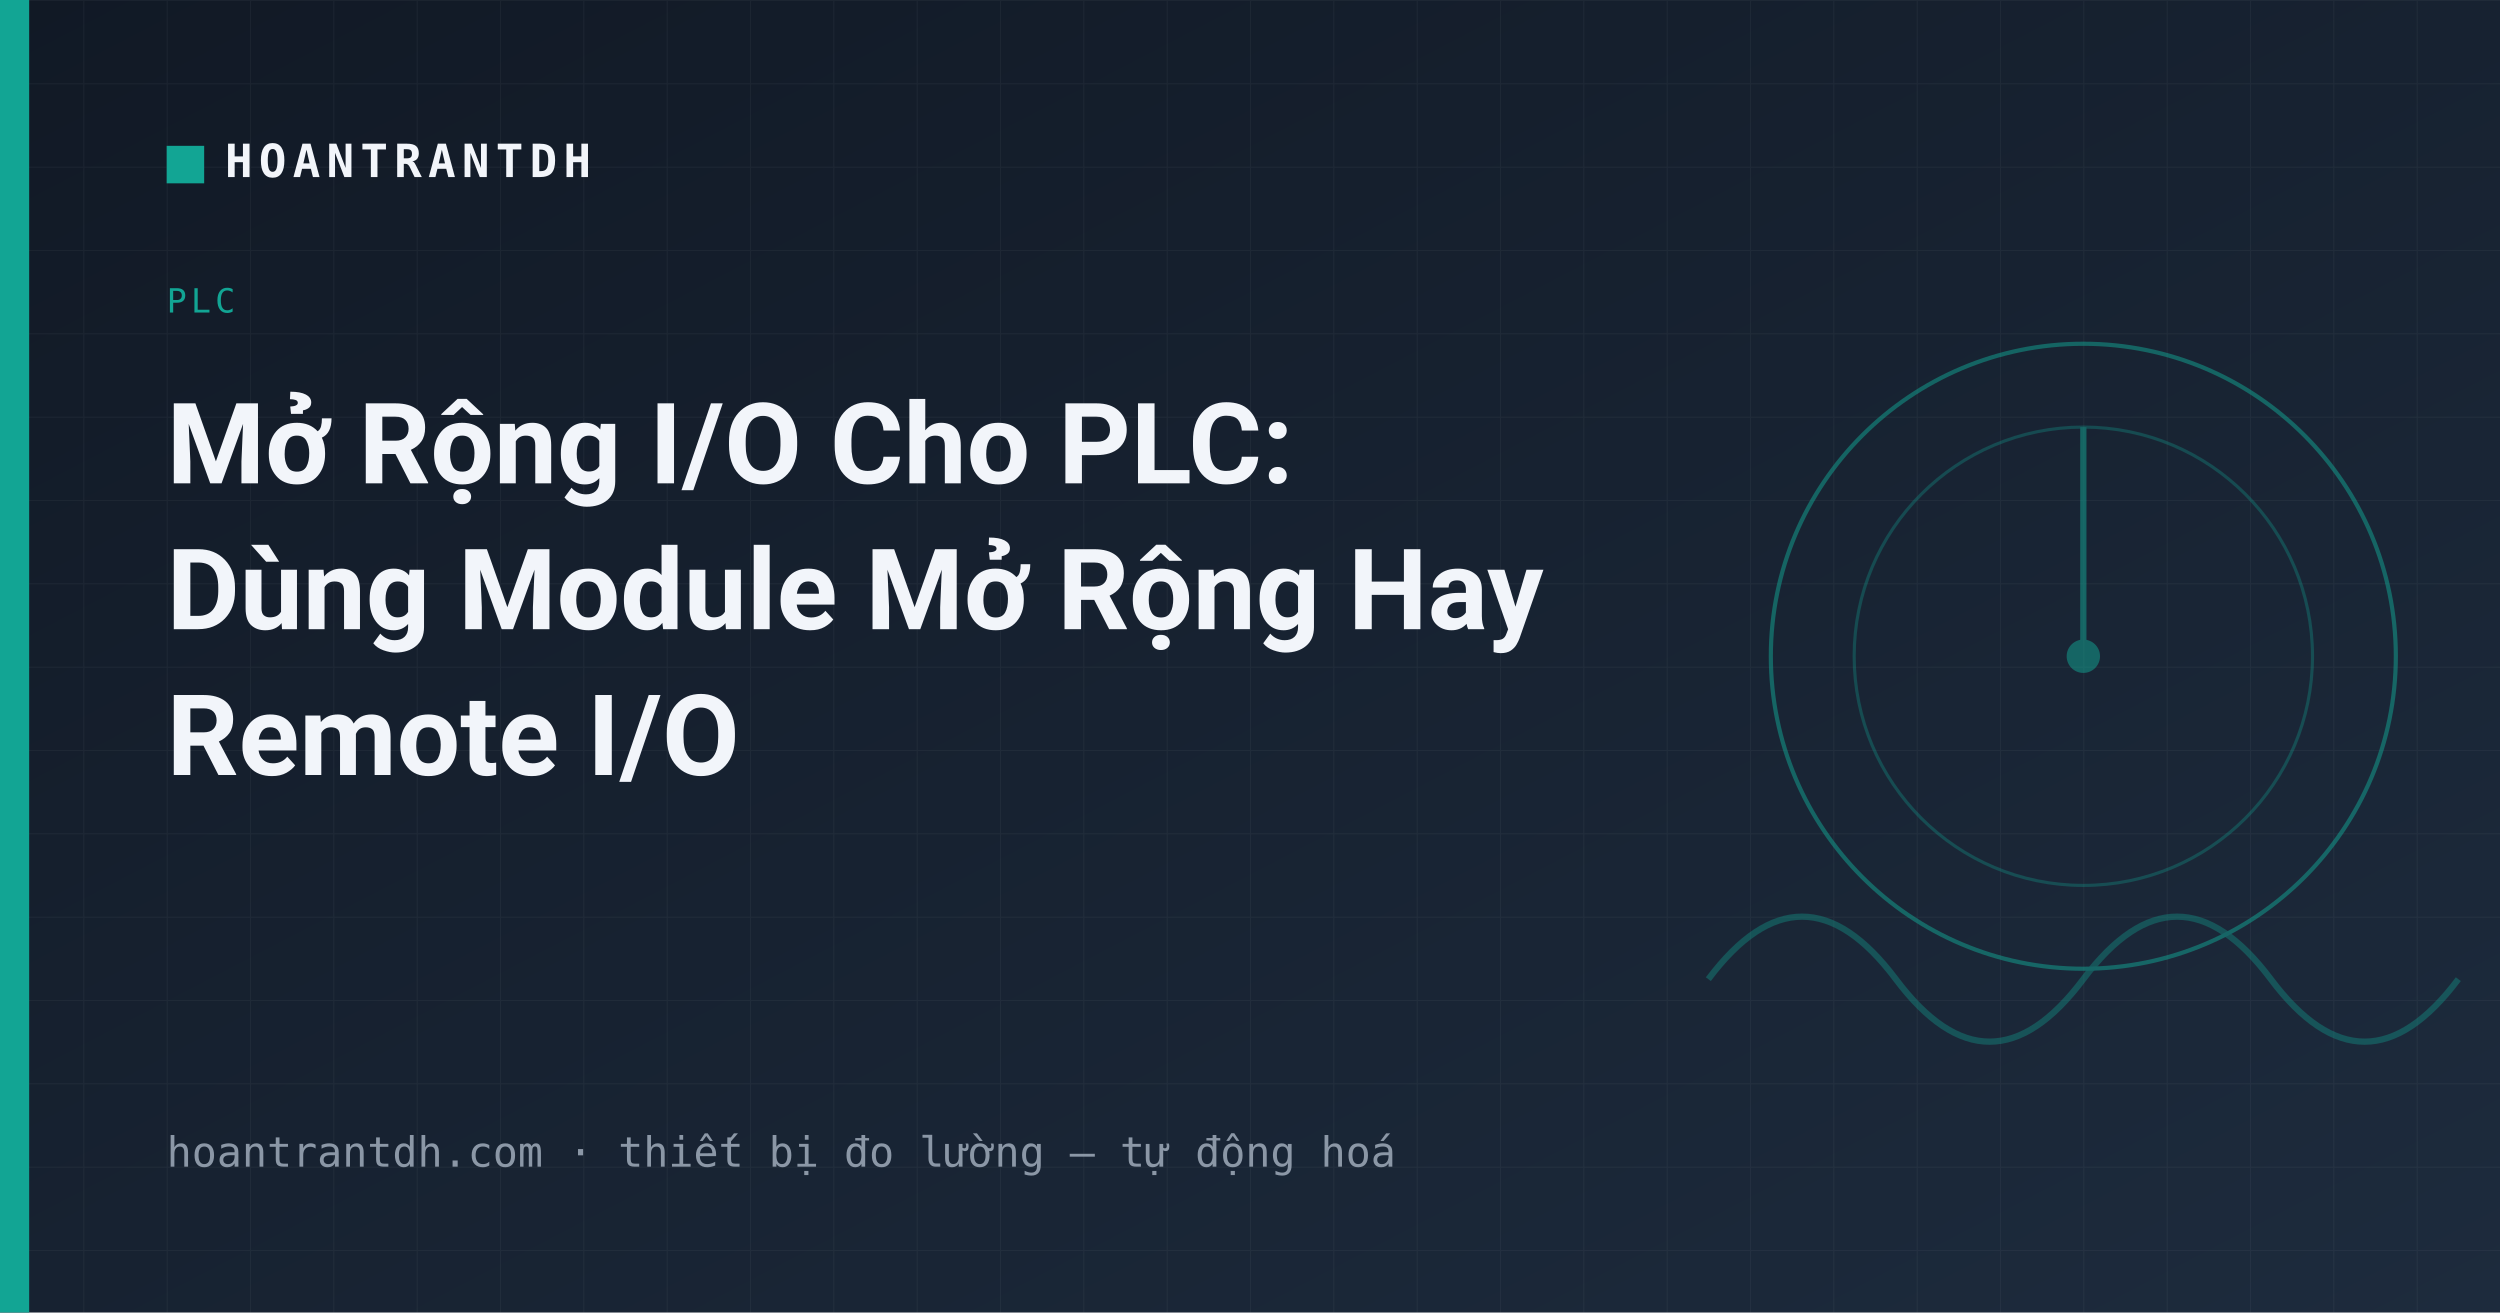
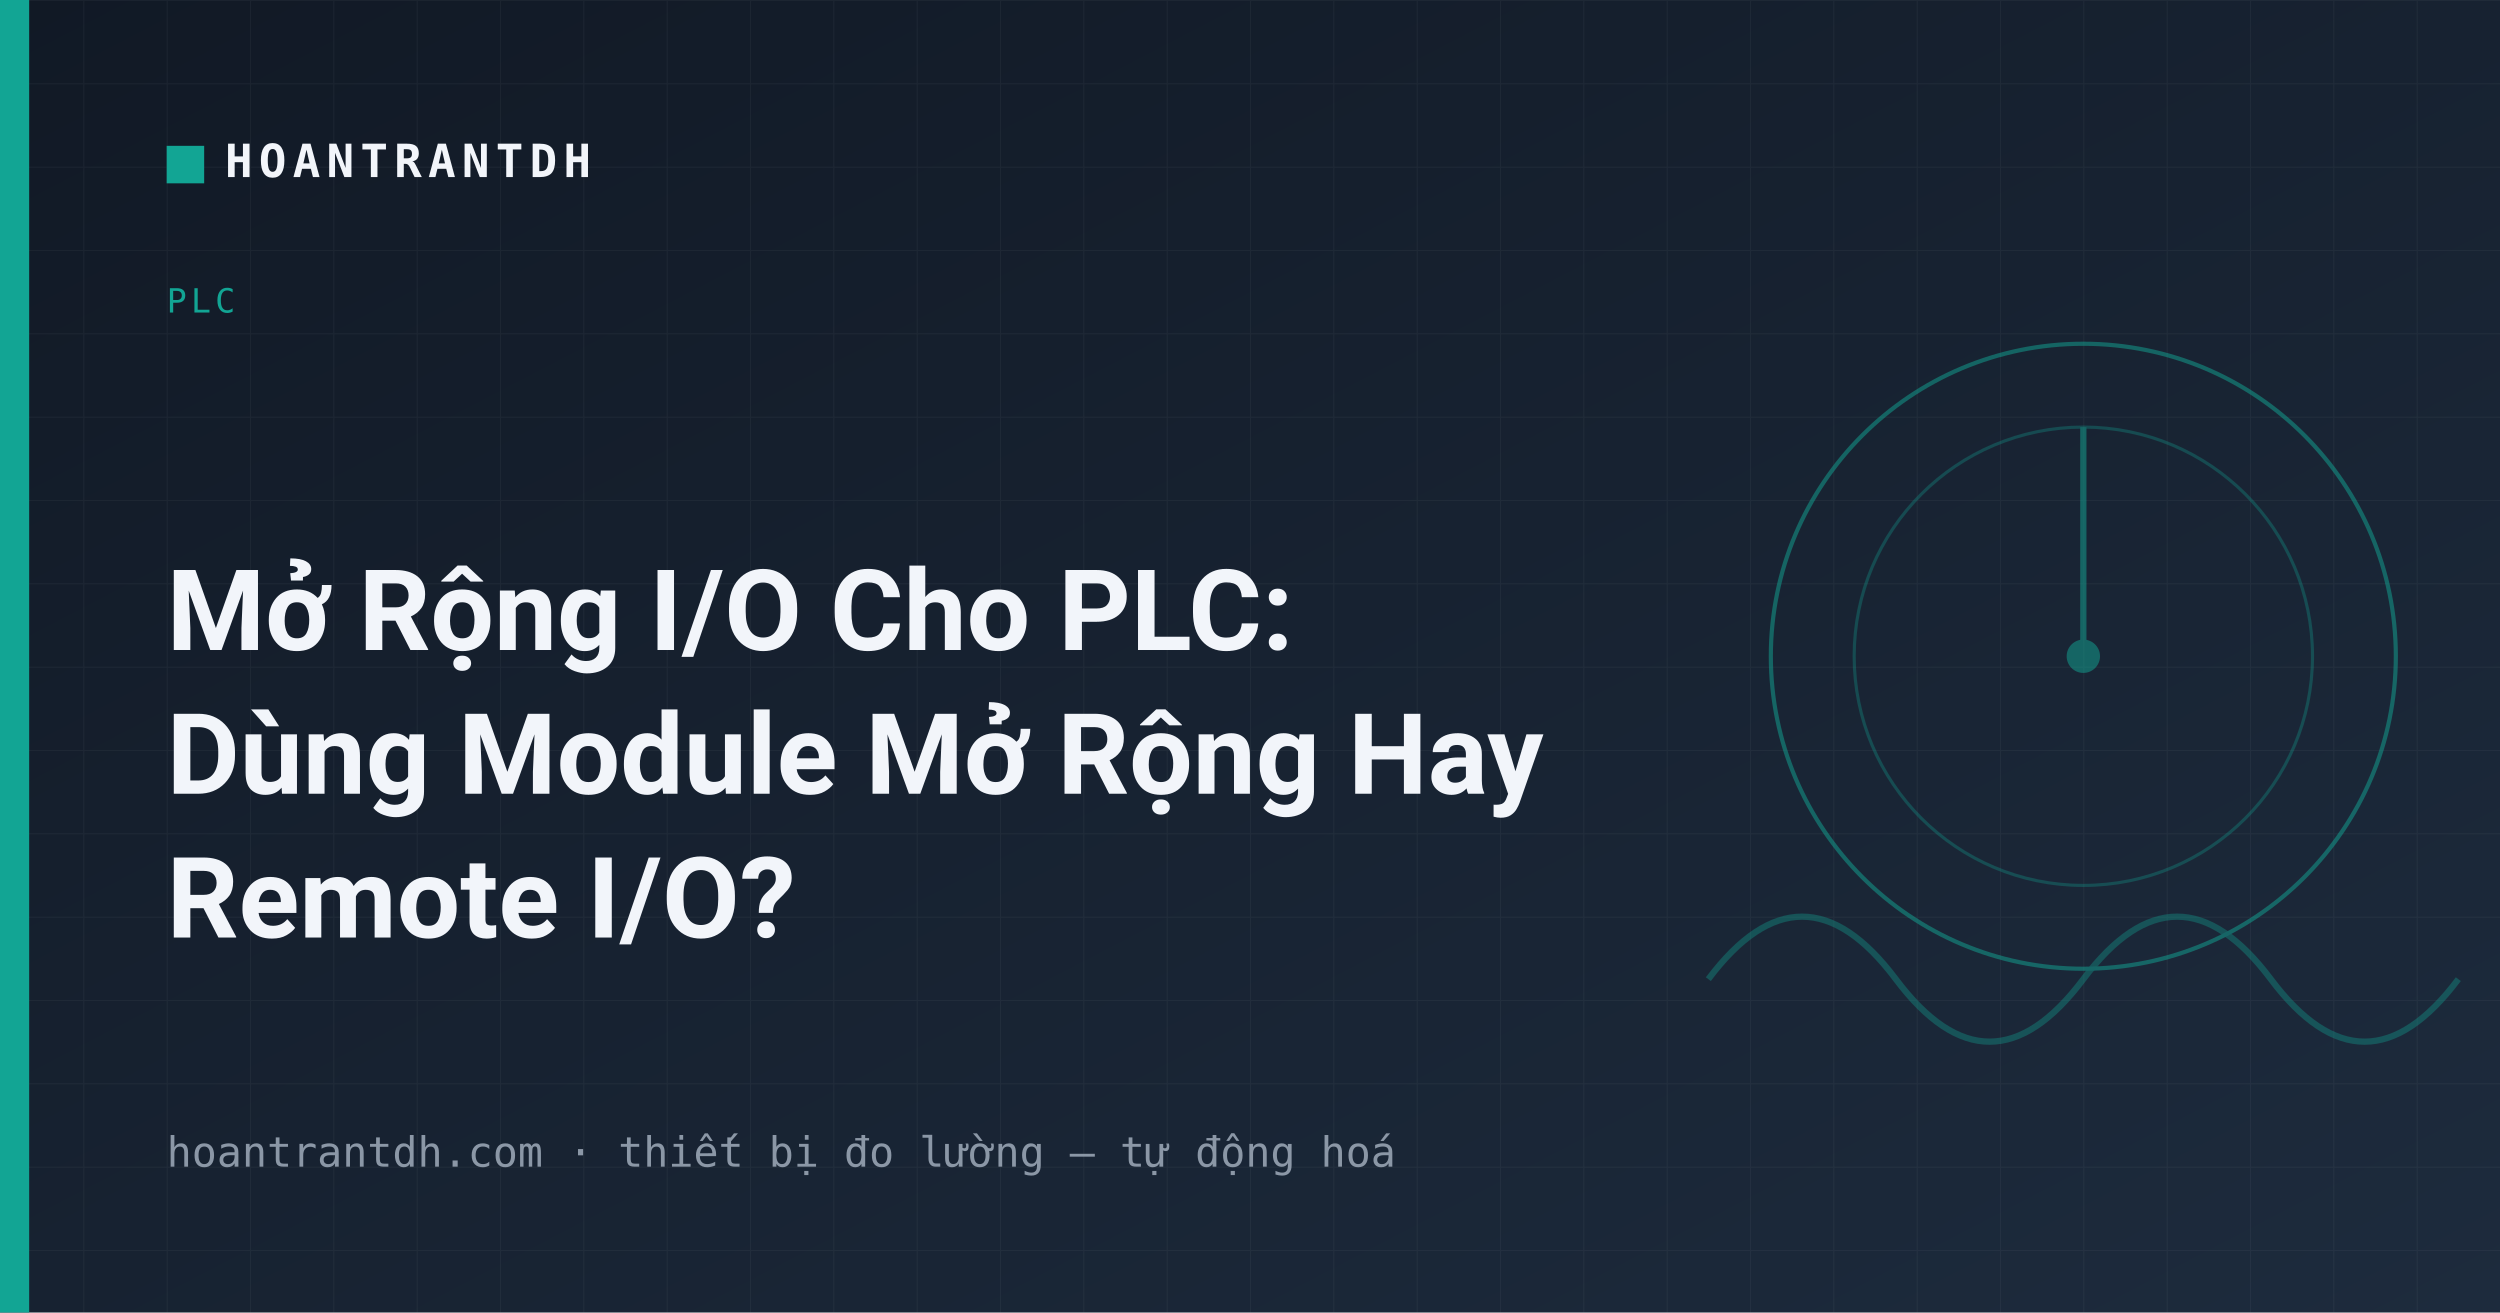
<svg xmlns="http://www.w3.org/2000/svg" width="1200" height="630" viewBox="0 0 1200 630" role="img">
  <defs>
    <linearGradient id="bg" x1="0" y1="0" x2="1" y2="1">
      <stop offset="0" stop-color="#111925" />
      <stop offset="1" stop-color="#1d2b3d" />
    </linearGradient>
    <pattern id="grid" width="40" height="40" patternUnits="userSpaceOnUse">
      <path d="M40 0H0V40" fill="none" stroke="#ffffff" stroke-opacity="0.04" stroke-width="1" />
    </pattern>
  </defs>
  <rect width="1200" height="630" fill="url(#bg)" />
  <rect width="1200" height="630" fill="url(#grid)" />
  <rect x="0" y="0" width="14" height="630" fill="#12a594" />
  <g opacity="0.5">
    <circle cx="1000" cy="315" r="150" fill="none" stroke="#12a594" stroke-width="2" />
    <circle cx="1000" cy="315" r="110" fill="none" stroke="#12a594" stroke-width="1.5" stroke-opacity="0.6" />
    <path d="M1000 315 L1000 205" stroke="#12a594" stroke-width="3" />
    <circle cx="1000" cy="315" r="8" fill="#12a594" />
    <path d="M820 470 q45 -60 90 0 t90 0 t90 0 t90 0" fill="none" stroke="#12a594" stroke-width="3" stroke-opacity="0.7" />
  </g>
  <g font-family="Consolas,Menlo,monospace">
    <rect x="80" y="70" width="18" height="18" fill="#12a594" />
    <text x="108" y="85" font-size="22" font-weight="700" letter-spacing="3" fill="#f2f5fa">HOANTRANTDH</text>
    <text x="80" y="150" font-size="16" letter-spacing="2" fill="#12a594">PLC</text>
  </g>
-   <text x="80" y="232" font-family="Segoe UI,Roboto,Arial,sans-serif" font-size="54" font-weight="700" fill="#f2f5fa">Mở Rộng I/O Cho PLC:</text>
-   <text x="80" y="302" font-family="Segoe UI,Roboto,Arial,sans-serif" font-size="54" font-weight="700" fill="#f2f5fa">Dùng Module Mở Rộng Hay</text>
-   <text x="80" y="372" font-family="Segoe UI,Roboto,Arial,sans-serif" font-size="54" font-weight="700" fill="#f2f5fa">Remote I/O</text>
+   <text x="80" y="312" font-family="Segoe UI,Roboto,Arial,sans-serif" font-size="54" font-weight="700" fill="#f2f5fa">Mở Rộng I/O Cho PLC:</text>
+   <text x="80" y="381" font-family="Segoe UI,Roboto,Arial,sans-serif" font-size="54" font-weight="700" fill="#f2f5fa">Dùng Module Mở Rộng Hay</text>
+   <text x="80" y="450" font-family="Segoe UI,Roboto,Arial,sans-serif" font-size="54" font-weight="700" fill="#f2f5fa">Remote I/O?</text>
  <text x="80" y="560" font-family="Consolas,Menlo,monospace" font-size="20" fill="#8b97a6">hoantrantdh.com · thiết bị đo lường – tự động hoá</text>
</svg>
